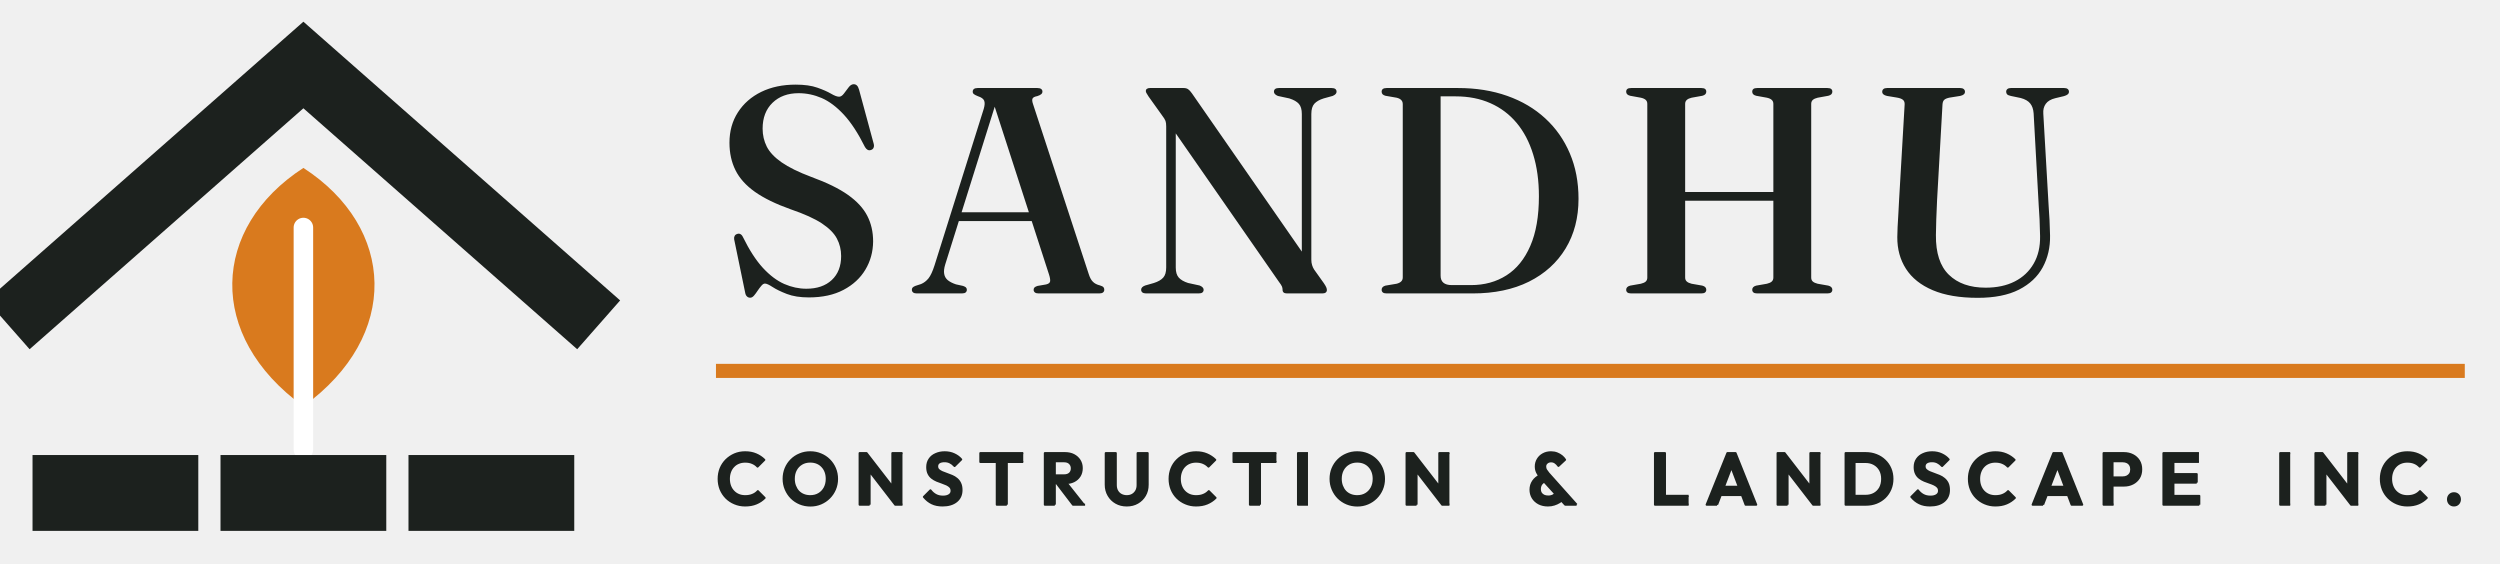
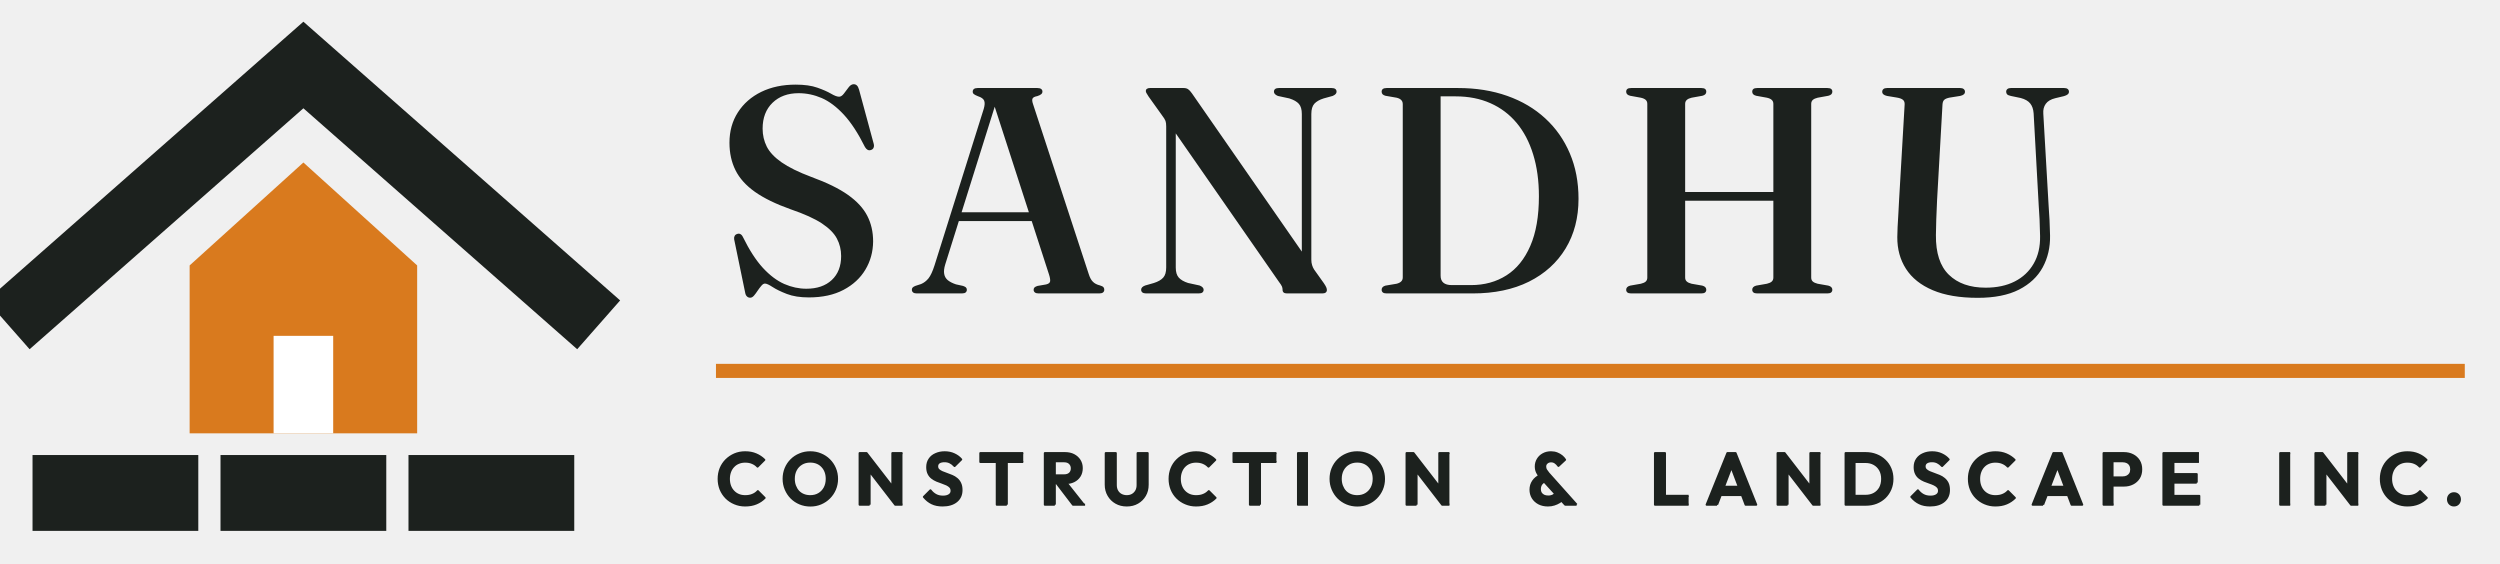
<svg xmlns="http://www.w3.org/2000/svg" viewBox="0 0 426.00 96.00" fill="none" role="img" aria-label="Sandhu Construction and Landscape">
  <g transform="translate(-7.38 -11.08) scale(1.8462)">
    <path d="M7 34 L32 12 L57 34" fill="none" stroke="#1C211E" stroke-width="6" stroke-linejoin="miter" stroke-linecap="square" />
-     <path d="M32 21.5 C40.5 27 41 37 32 43.5 C23 37 23.5 27 32 21.5 Z" fill="#D97A1E" />
-     <path d="M32 27 V47.5" stroke="#FFFFFF" stroke-width="1.8" stroke-linecap="round" />
+     <path d="M32 21 L42.5 30.5 V46 H21.5 V30.5 Z" fill="#D97A1E" />
+     <rect x="29.25" y="37" width="5.5" height="9" fill="#FFFFFF" />
    <rect x="7" y="48" width="15.3" height="7" fill="#1C211E" />
    <rect x="24.35" y="48" width="15.3" height="7" fill="#1C211E" />
    <rect x="41.7" y="48" width="15.3" height="7" fill="#1C211E" />
  </g>
  <path fill="#1C211E" d="M15.83 0.68Q13.60 0.68 12.08 0.09Q10.55-0.50 9.65-1.09Q8.75-1.68 8.35-1.68Q8.05-1.68 7.74-1.31Q7.43-0.95 7.11-0.48Q6.80 0 6.49 0.36Q6.18 0.73 5.83 0.73Q5.50 0.73 5.28 0.51Q5.05 0.30 4.98-0.12L3.10-9.22Q3.05-9.55 3.18-9.79Q3.30-10.03 3.58-10.12Q3.90-10.25 4.16-10.11Q4.42-9.98 4.60-9.60Q6.23-6.28 8-4.35Q9.78-2.43 11.64-1.61Q13.50-0.80 15.40-0.80Q18.15-0.80 19.74-2.29Q21.33-3.78 21.33-6.37Q21.33-7.98 20.61-9.34Q19.90-10.70 18.05-11.93Q16.20-13.15 12.75-14.33Q8.95-15.68 6.65-17.30Q4.35-18.93 3.33-20.99Q2.30-23.05 2.30-25.68Q2.30-28.62 3.74-30.86Q5.18-33.10 7.71-34.34Q10.25-35.58 13.58-35.58Q15.83-35.58 17.28-35.06Q18.73-34.55 19.60-34.04Q20.48-33.52 20.98-33.52Q21.40-33.52 21.80-34.05Q22.20-34.58 22.60-35.11Q23-35.65 23.48-35.65Q23.78-35.65 24-35.45Q24.23-35.25 24.38-34.73L26.88-25.50Q26.98-25.12 26.86-24.84Q26.75-24.55 26.43-24.45Q26.13-24.33 25.86-24.46Q25.60-24.60 25.40-24.93Q23.65-28.45 21.80-30.45Q19.95-32.45 18.03-33.29Q16.10-34.12 14.08-34.12Q11.33-34.12 9.64-32.49Q7.95-30.85 7.95-28.08Q7.95-26.43 8.66-25.01Q9.38-23.60 11.18-22.34Q12.98-21.08 16.25-19.85Q20.23-18.40 22.51-16.78Q24.80-15.15 25.79-13.21Q26.78-11.28 26.78-8.85Q26.75-6.20 25.46-4.05Q24.18-1.90 21.74-0.61Q19.30 0.68 15.83 0.68 M40.67-12.33L40.85-13.83L54.80-13.83L54.92-12.33L40.67-12.33M42.75-0.62Q42.75-0.35 42.55-0.17Q42.35 0 41.90 0L34.20 0Q33.80 0 33.59-0.17Q33.38-0.35 33.38-0.62Q33.38-0.85 33.51-1Q33.65-1.15 33.97-1.28L34.95-1.60Q35.67-1.90 36.21-2.56Q36.75-3.23 37.25-4.80L45.63-31.45Q45.90-32.37 45.70-32.85Q45.50-33.33 44.65-33.60Q44.15-33.80 43.95-33.96Q43.75-34.12 43.75-34.37Q43.75-34.68 43.96-34.84Q44.17-35 44.60-35L54.77-35Q55.20-35 55.41-34.84Q55.63-34.68 55.63-34.40Q55.63-34.12 55.42-33.95Q55.22-33.77 54.75-33.62Q54.08-33.50 53.94-33.20Q53.80-32.90 54.05-32.20L63.52-3.30Q63.80-2.40 64.24-1.98Q64.67-1.55 65.42-1.37Q65.88-1.23 66.03-1.06Q66.17-0.90 66.17-0.62Q66.17-0.35 65.96-0.17Q65.75 0 65.32 0L54.97 0Q54.55 0 54.34-0.17Q54.13-0.35 54.13-0.62Q54.13-0.87 54.29-1.03Q54.45-1.17 54.80-1.28L56.25-1.53Q56.88-1.68 56.94-2.06Q57-2.45 56.75-3.23L47.27-32.52L47.95-33.25L39.07-4.95Q38.77-3.98 38.89-3.33Q39-2.68 39.50-2.26Q40-1.85 40.88-1.55L42.10-1.28Q42.42-1.17 42.59-1.03Q42.75-0.87 42.75-0.62 M83.10-0.62Q83.10-0.35 82.90-0.17Q82.70 0 82.25 0L73.30 0Q72.88 0 72.66-0.17Q72.45-0.35 72.45-0.62Q72.45-1.10 73.13-1.35L74.63-1.78Q75.70-2.12 76.21-2.69Q76.72-3.25 76.72-4.42L76.72-28.48Q76.72-29.05 76.60-29.40Q76.47-29.75 75.95-30.43L73.72-33.55Q73.50-33.90 73.38-34.10Q73.25-34.30 73.25-34.48Q73.25-34.75 73.44-34.87Q73.63-35 73.95-35L79.70-35Q80.15-35 80.45-34.80Q80.75-34.60 81.10-34.10L100.58-6.05L99.83-4.37L99.83-30.58Q99.83-31.73 99.33-32.30Q98.83-32.87 97.70-33.23L95.75-33.65Q95.08-33.93 95.08-34.37Q95.08-34.68 95.29-34.84Q95.50-35 95.92-35L104.90-35Q105.33-35 105.54-34.84Q105.75-34.68 105.75-34.37Q105.75-33.93 105.08-33.65L103.55-33.23Q102.50-32.90 101.97-32.33Q101.45-31.75 101.45-30.58L101.45-5.75Q101.45-5.23 101.58-4.83Q101.70-4.42 101.92-4.08L103.58-1.75Q103.90-1.28 104-1.03Q104.10-0.78 104.10-0.58Q104.10-0.32 103.91-0.16Q103.72 0 103.33 0L97.30 0Q96.55 0 96.55-0.62Q96.55-0.93 96.44-1.19Q96.33-1.45 95.90-2.02L76.80-29.50L78.35-30.33L78.35-4.40Q78.35-3.28 78.86-2.70Q79.38-2.12 80.45-1.78L82.42-1.35Q83.10-1.07 83.10-0.62 M113.43-0.62Q113.43-1.15 114.08-1.33L115.98-1.65Q116.50-1.78 116.76-2.04Q117.03-2.30 117.03-2.73L117.03-32.25Q117.03-32.70 116.76-32.96Q116.50-33.23 115.98-33.35L114.08-33.68Q113.43-33.85 113.43-34.37Q113.43-34.68 113.64-34.84Q113.85-35 114.28-35L126.45-35Q131.05-35 134.83-33.66Q138.60-32.33 141.31-29.83Q144.03-27.33 145.50-23.86Q146.98-20.40 146.98-16.12Q146.98-11.30 144.78-7.66Q142.58-4.03 138.54-2.01Q134.50 0 128.95 0L114.28 0Q113.83 0 113.63-0.17Q113.43-0.35 113.43-0.62M125.38-1.42L128.65-1.42Q132.10-1.42 134.70-3.08Q137.30-4.73 138.76-8.09Q140.23-11.45 140.23-16.55Q140.23-20.53 139.25-23.69Q138.28-26.85 136.44-29.05Q134.60-31.25 131.98-32.41Q129.35-33.58 126.05-33.58L123.48-33.58L123.48-3.03Q123.48-2.23 123.95-1.83Q124.43-1.42 125.38-1.42 M161.70-15.80L161.70-17.28L182.58-17.28L182.58-15.80L161.70-15.80M165.15-32.30L165.15-2.70Q165.15-2.27 165.44-2.02Q165.72-1.78 166.25-1.65L168.08-1.33Q168.75-1.15 168.75-0.62Q168.75-0.35 168.55-0.17Q168.35 0 167.90 0L155.95 0Q155.50 0 155.30-0.17Q155.10-0.35 155.10-0.62Q155.10-1.15 155.78-1.33L157.60-1.65Q158.15-1.78 158.43-2.02Q158.70-2.27 158.70-2.70L158.70-32.30Q158.70-32.73 158.43-32.98Q158.15-33.23 157.60-33.35L155.78-33.68Q155.10-33.85 155.10-34.37Q155.10-34.68 155.30-34.84Q155.50-35 155.95-35L167.90-35Q168.35-35 168.55-34.84Q168.75-34.68 168.75-34.37Q168.75-33.85 168.08-33.68L166.25-33.35Q165.72-33.23 165.44-32.98Q165.15-32.73 165.15-32.30M186.63-32.30L186.63-2.70Q186.63-2.27 186.91-2.02Q187.20-1.78 187.73-1.65L189.55-1.33Q190.23-1.15 190.23-0.62Q190.23-0.35 190.03-0.17Q189.83 0 189.38 0L177.43 0Q176.98 0 176.78-0.17Q176.58-0.35 176.58-0.62Q176.58-1.15 177.25-1.33L179.08-1.65Q179.63-1.78 179.90-2.02Q180.18-2.27 180.18-2.70L180.18-32.30Q180.18-32.73 179.90-32.98Q179.63-33.23 179.08-33.35L177.25-33.68Q176.58-33.85 176.58-34.37Q176.58-34.68 176.78-34.84Q176.98-35 177.43-35L189.38-35Q189.83-35 190.03-34.84Q190.23-34.68 190.23-34.37Q190.23-33.85 189.55-33.68L187.73-33.35Q187.20-33.23 186.91-32.98Q186.63-32.73 186.63-32.30 M225.40-14.93L224.53-30.70Q224.45-31.75 223.95-32.37Q223.45-33 222.33-33.30L220.65-33.65Q220.18-33.75 220.01-33.93Q219.85-34.10 219.85-34.37Q219.85-34.65 220.06-34.83Q220.28-35 220.65-35L229.73-35Q230.13-35 230.34-34.83Q230.55-34.65 230.55-34.37Q230.55-34.10 230.35-33.93Q230.15-33.75 229.70-33.62L228.23-33.27Q227.10-33 226.60-32.31Q226.10-31.62 226.18-30.62L227.08-15.03Q227.18-13.73 227.24-12.46Q227.30-11.20 227.33-9.85Q227.38-6.85 226.08-4.45Q224.78-2.05 222.04-0.65Q219.30 0.75 215 0.75Q210.40 0.75 207.34-0.55Q204.28-1.85 202.78-4.19Q201.28-6.53 201.30-9.60Q201.30-10.25 201.35-11.30Q201.40-12.35 201.48-13.55Q201.55-14.75 201.60-15.85L202.55-32.20Q202.58-32.73 202.26-32.99Q201.95-33.25 201.25-33.37L199.55-33.65Q198.73-33.83 198.73-34.37Q198.73-34.65 198.94-34.83Q199.15-35 199.55-35L212-35Q212.40-35 212.61-34.83Q212.83-34.65 212.83-34.37Q212.83-34.10 212.64-33.93Q212.45-33.75 212-33.65L210.23-33.37Q209.60-33.25 209.31-33Q209.03-32.75 209-32.18L208.08-15.95Q207.98-14.12 207.94-12.60Q207.90-11.08 207.88-9.95Q207.83-5.37 210.09-3.18Q212.35-0.98 216.35-0.98Q219.23-0.98 221.31-2.04Q223.40-3.10 224.54-5.08Q225.68-7.05 225.63-9.78Q225.60-11.45 225.54-12.66Q225.48-13.87 225.40-14.93" transform="translate(122 50)" />
  <rect x="122" y="62" width="298.00" height="2.4" fill="#D97A1E" />
  <path fill="#1C211E" stroke="#1C211E" stroke-width="0.35" stroke-linejoin="round" d="M4.98 0.13Q4.01 0.13 3.19-0.22Q2.36-0.56 1.74-1.18Q1.13-1.80 0.79-2.62Q0.46-3.45 0.46-4.40Q0.46-5.35 0.79-6.18Q1.13-7 1.74-7.61Q2.36-8.22 3.18-8.58Q4-8.93 4.98-8.93Q6.03-8.93 6.83-8.58Q7.63-8.24 8.24-7.64L7.09-6.49Q6.73-6.89 6.20-7.11Q5.68-7.34 4.98-7.34Q4.36-7.34 3.86-7.13Q3.35-6.93 2.98-6.53Q2.60-6.14 2.40-5.59Q2.20-5.05 2.20-4.40Q2.20-3.74 2.40-3.20Q2.60-2.66 2.98-2.27Q3.35-1.87 3.86-1.66Q4.36-1.45 4.98-1.45Q5.71-1.45 6.24-1.68Q6.78-1.90 7.14-2.31L8.29-1.16Q7.68-0.55 6.86-0.21Q6.05 0.13 4.98 0.13 M16.09 0.14Q15.13 0.14 14.29-0.21Q13.46-0.56 12.84-1.18Q12.23-1.80 11.88-2.63Q11.53-3.46 11.53-4.41Q11.53-5.36 11.87-6.18Q12.21-7 12.83-7.62Q13.45-8.24 14.28-8.58Q15.10-8.93 16.06-8.93Q17.04-8.93 17.86-8.58Q18.69-8.24 19.31-7.62Q19.93-7 20.28-6.18Q20.63-5.35 20.63-4.40Q20.63-3.45 20.28-2.62Q19.93-1.80 19.31-1.18Q18.69-0.56 17.87-0.21Q17.05 0.14 16.09 0.14M16.06-1.45Q16.91-1.45 17.54-1.83Q18.16-2.20 18.52-2.86Q18.88-3.53 18.88-4.41Q18.88-5.06 18.68-5.60Q18.48-6.14 18.10-6.53Q17.73-6.93 17.21-7.14Q16.70-7.35 16.06-7.35Q15.24-7.35 14.61-6.98Q13.98-6.61 13.62-5.95Q13.26-5.29 13.26-4.41Q13.26-3.75 13.47-3.20Q13.68-2.65 14.04-2.26Q14.41-1.87 14.93-1.66Q15.45-1.45 16.06-1.45 M26.18 0L24.48 0L24.48-8.79L25.66-8.79L26.18-7.09L26.18 0M30.88-2.04L30.55 0L25.34-6.75L25.66-8.79L30.88-2.04M31.78 0L30.55 0L30.06-1.65L30.06-8.79L31.78-8.79 M38.61 0.13Q37.55 0.13 36.79-0.24Q36.04-0.60 35.43-1.33L36.55-2.45Q36.94-1.94 37.45-1.66Q37.96-1.37 38.70-1.37Q39.36-1.37 39.76-1.64Q40.15-1.90 40.15-2.36Q40.15-2.76 39.93-3.01Q39.70-3.26 39.33-3.44Q38.96-3.61 38.52-3.76Q38.08-3.90 37.63-4.09Q37.19-4.28 36.82-4.56Q36.45-4.84 36.23-5.28Q36-5.73 36-6.40Q36-7.20 36.39-7.76Q36.77-8.33 37.45-8.62Q38.13-8.93 38.98-8.93Q39.88-8.93 40.60-8.59Q41.33-8.25 41.79-7.71L40.66-6.59Q40.28-7.01 39.87-7.21Q39.46-7.41 38.95-7.41Q38.36-7.41 38.02-7.19Q37.69-6.96 37.69-6.54Q37.69-6.18 37.91-5.95Q38.14-5.73 38.51-5.56Q38.88-5.40 39.32-5.25Q39.76-5.10 40.21-4.91Q40.65-4.73 41.02-4.42Q41.39-4.12 41.61-3.66Q41.84-3.19 41.84-2.50Q41.84-1.28 40.98-0.58Q40.11 0.13 38.61 0.13 M49.56 0L47.85 0L47.85-8.60L49.56-8.60L49.56 0M52.36-7.28L45.05-7.28L45.05-8.79L52.36-8.79 M59.45-3.68L57.29-3.68L57.29-5L59.33-5Q59.95-5 60.29-5.32Q60.64-5.64 60.64-6.20Q60.64-6.71 60.29-7.06Q59.95-7.40 59.33-7.40L57.29-7.40L57.29-8.79L59.48-8.79Q60.33-8.79 60.97-8.46Q61.61-8.12 61.97-7.55Q62.33-6.98 62.33-6.23Q62.33-5.45 61.97-4.88Q61.61-4.31 60.96-3.99Q60.31-3.68 59.45-3.68M57.74 0L56.04 0L56.04-8.79L57.74-8.79L57.74 0M62.90 0L60.84 0L57.94-3.80L59.50-4.29 M70 0.13Q68.96 0.13 68.16-0.33Q67.35-0.79 66.89-1.59Q66.42-2.39 66.42-3.40L66.42-8.79L68.13-8.79L68.13-3.35Q68.13-2.76 68.37-2.34Q68.61-1.91 69.04-1.68Q69.48-1.45 70-1.45Q70.54-1.45 70.95-1.68Q71.36-1.91 71.61-2.34Q71.85-2.76 71.85-3.34L71.85-8.79L73.56-8.79L73.56-3.39Q73.56-2.37 73.10-1.58Q72.64-0.79 71.84-0.33Q71.05 0.13 70 0.13 M81.81 0.13Q80.85 0.13 80.03-0.22Q79.20-0.56 78.58-1.18Q77.96-1.80 77.63-2.62Q77.30-3.45 77.30-4.40Q77.30-5.35 77.63-6.18Q77.96-7 78.58-7.61Q79.20-8.22 80.02-8.58Q80.84-8.93 81.81-8.93Q82.86-8.93 83.66-8.58Q84.46-8.24 85.08-7.64L83.93-6.49Q83.56-6.89 83.04-7.11Q82.51-7.34 81.81-7.34Q81.20-7.34 80.69-7.13Q80.19-6.93 79.81-6.53Q79.44-6.14 79.24-5.59Q79.04-5.05 79.04-4.40Q79.04-3.74 79.24-3.20Q79.44-2.66 79.81-2.27Q80.19-1.87 80.69-1.66Q81.20-1.45 81.81-1.45Q82.55-1.45 83.08-1.68Q83.61-1.90 83.98-2.31L85.13-1.16Q84.51-0.55 83.70-0.21Q82.89 0.13 81.81 0.13 M92.70 0L90.99 0L90.99-8.60L92.70-8.60L92.70 0M95.50-7.28L88.19-7.28L88.19-8.79L95.50-8.79 M100.88 0L99.18 0L99.18-8.79L100.88-8.79 M109.29 0.14Q108.33 0.14 107.49-0.21Q106.66-0.56 106.04-1.18Q105.43-1.80 105.08-2.63Q104.73-3.46 104.73-4.41Q104.73-5.36 105.07-6.18Q105.41-7 106.03-7.62Q106.65-8.24 107.48-8.58Q108.30-8.93 109.26-8.93Q110.24-8.93 111.06-8.58Q111.89-8.24 112.51-7.62Q113.13-7 113.48-6.18Q113.83-5.35 113.83-4.40Q113.83-3.45 113.48-2.62Q113.13-1.80 112.51-1.18Q111.89-0.56 111.07-0.21Q110.25 0.14 109.29 0.14M109.26-1.45Q110.11-1.45 110.74-1.83Q111.36-2.20 111.72-2.86Q112.08-3.53 112.08-4.41Q112.08-5.06 111.88-5.60Q111.68-6.14 111.30-6.53Q110.93-6.93 110.41-7.14Q109.90-7.35 109.26-7.35Q108.44-7.35 107.81-6.98Q107.18-6.61 106.82-5.95Q106.46-5.29 106.46-4.41Q106.46-3.75 106.67-3.20Q106.88-2.65 107.24-2.26Q107.61-1.87 108.13-1.66Q108.65-1.45 109.26-1.45 M119.38 0L117.68 0L117.68-8.79L118.86-8.79L119.38-7.09L119.38 0M124.08-2.04L123.75 0L118.54-6.75L118.86-8.79L124.08-2.04M124.98 0L123.75 0L123.26-1.65L123.26-8.79L124.98-8.79   M146.65 0L144.71 0L140.61-4.50Q140.15-5.01 139.93-5.48Q139.70-5.95 139.70-6.51Q139.70-7.18 140.03-7.73Q140.36-8.28 140.94-8.60Q141.53-8.93 142.28-8.93Q142.86-8.93 143.33-8.74Q143.79-8.56 144.13-8.28Q144.48-7.99 144.69-7.66L143.56-6.61Q143.30-6.98 143-7.18Q142.70-7.39 142.30-7.39Q141.88-7.39 141.59-7.14Q141.30-6.89 141.30-6.51Q141.30-6.16 141.45-5.92Q141.60-5.68 141.86-5.36L146.65 0M141.78 0.13Q140.88 0.13 140.21-0.22Q139.54-0.58 139.17-1.18Q138.80-1.79 138.80-2.56Q138.80-3.36 139.23-4Q139.66-4.64 140.51-5.04L141.25-3.99Q140.83-3.79 140.61-3.46Q140.39-3.12 140.39-2.64Q140.39-2.26 140.56-1.98Q140.74-1.70 141.06-1.54Q141.39-1.39 141.81-1.39Q142.35-1.39 142.71-1.61Q143.08-1.84 143.29-2.19L144.39-0.99Q144.14-0.69 143.74-0.44Q143.34-0.19 142.84-0.03Q142.34 0.13 141.78 0.13   M161.71 0L160.01 0L160.01-8.79L161.71-8.79L161.71 0M165.74 0L161.26 0L161.26-1.51L165.74-1.51 M170.59 0L168.81 0L172.35-8.79L173.74-8.79L177.26 0L175.45 0L172.72-7.21L173.35-7.21L170.59 0M175.41-1.64L170.69-1.64L170.69-3.06L175.41-3.06 M182.60 0L180.90 0L180.90-8.79L182.09-8.79L182.60-7.09L182.60 0M187.30-2.04L186.97 0L181.76-6.75L182.09-8.79L187.30-2.04M188.20 0L186.97 0L186.49-1.65L186.49-8.79L188.20-8.79 M195.94 0L193.65 0L193.65-1.51L195.89-1.51Q196.74-1.51 197.38-1.87Q198.01-2.23 198.37-2.87Q198.72-3.53 198.72-4.41Q198.72-5.28 198.36-5.92Q198-6.56 197.36-6.92Q196.72-7.28 195.89-7.28L193.61-7.28L193.61-8.79L195.91-8.79Q196.89-8.79 197.72-8.46Q198.55-8.14 199.17-7.54Q199.79-6.95 200.13-6.15Q200.47-5.35 200.47-4.40Q200.47-3.45 200.13-2.64Q199.79-1.84 199.18-1.24Q198.56-0.65 197.73-0.32Q196.90 0 195.94 0M194.19 0L192.49 0L192.49-8.79L194.19-8.79 M206.88 0.13Q205.81 0.13 205.06-0.24Q204.30-0.60 203.69-1.33L204.81-2.45Q205.20-1.94 205.71-1.66Q206.23-1.37 206.96-1.37Q207.63-1.37 208.02-1.64Q208.41-1.90 208.41-2.36Q208.41-2.76 208.19-3.01Q207.96-3.26 207.59-3.44Q207.23-3.61 206.78-3.76Q206.34-3.90 205.89-4.09Q205.45-4.28 205.08-4.56Q204.71-4.84 204.49-5.28Q204.26-5.73 204.26-6.40Q204.26-7.20 204.65-7.76Q205.04-8.33 205.71-8.62Q206.39-8.93 207.24-8.93Q208.14-8.93 208.86-8.59Q209.59-8.25 210.05-7.71L208.93-6.59Q208.54-7.01 208.13-7.21Q207.73-7.41 207.21-7.41Q206.63-7.41 206.29-7.19Q205.95-6.96 205.95-6.54Q205.95-6.18 206.18-5.95Q206.40-5.73 206.77-5.56Q207.14-5.40 207.58-5.25Q208.03-5.10 208.47-4.91Q208.91-4.73 209.28-4.42Q209.65-4.12 209.88-3.66Q210.10-3.19 210.10-2.50Q210.10-1.28 209.24-0.58Q208.38 0.13 206.88 0.13 M218.01 0.13Q217.05 0.13 216.23-0.22Q215.40-0.56 214.78-1.18Q214.16-1.80 213.83-2.62Q213.50-3.45 213.50-4.40Q213.50-5.35 213.83-6.18Q214.16-7 214.78-7.61Q215.40-8.22 216.22-8.58Q217.04-8.93 218.01-8.93Q219.06-8.93 219.86-8.58Q220.66-8.24 221.28-7.64L220.13-6.49Q219.76-6.89 219.24-7.11Q218.71-7.34 218.01-7.34Q217.40-7.34 216.89-7.13Q216.39-6.93 216.01-6.53Q215.64-6.14 215.44-5.59Q215.24-5.05 215.24-4.40Q215.24-3.74 215.44-3.20Q215.64-2.66 216.01-2.27Q216.39-1.87 216.89-1.66Q217.40-1.45 218.01-1.45Q218.75-1.45 219.28-1.68Q219.81-1.90 220.18-2.31L221.33-1.16Q220.71-0.55 219.90-0.21Q219.09 0.13 218.01 0.13 M226.14 0L224.36 0L227.90-8.79L229.29-8.79L232.81 0L231 0L228.28-7.21L228.90-7.21L226.14 0M230.96-1.64L226.24-1.64L226.24-3.06L230.96-3.06 M239.91-3.26L237.70-3.26L237.70-4.65L239.74-4.65Q240.14-4.65 240.46-4.81Q240.79-4.98 240.98-5.28Q241.16-5.59 241.16-6.03Q241.16-6.45 240.98-6.76Q240.79-7.08 240.46-7.24Q240.14-7.40 239.74-7.40L237.70-7.40L237.70-8.79L239.91-8.79Q240.75-8.79 241.42-8.45Q242.09-8.11 242.48-7.49Q242.86-6.87 242.86-6.03Q242.86-5.18 242.48-4.56Q242.09-3.94 241.42-3.60Q240.75-3.26 239.91-3.26M238.15 0L236.45 0L236.45-8.79L238.15-8.79 M248.35 0L246.65 0L246.65-8.79L248.35-8.79L248.35 0M252.76 0L247.90 0L247.90-1.50L252.76-1.50L252.76 0M252.32-3.76L247.90-3.76L247.90-5.21L252.32-5.21L252.32-3.76M252.70-7.29L247.90-7.29L247.90-8.79L252.70-8.79   M268.25 0L266.55 0L266.55-8.79L268.25-8.79 M274.25 0L272.55 0L272.55-8.79L273.74-8.79L274.25-7.09L274.25 0M278.95-2.04L278.63 0L273.41-6.75L273.74-8.79L278.95-2.04M279.85 0L278.63 0L278.14-1.65L278.14-8.79L279.85-8.79 M288.21 0.13Q287.25 0.13 286.42-0.22Q285.60-0.56 284.98-1.18Q284.36-1.80 284.03-2.62Q283.70-3.45 283.70-4.40Q283.70-5.35 284.03-6.18Q284.36-7 284.98-7.61Q285.60-8.22 286.42-8.58Q287.24-8.93 288.21-8.93Q289.26-8.93 290.06-8.58Q290.86-8.24 291.47-7.64L290.32-6.49Q289.96-6.89 289.44-7.11Q288.91-7.34 288.21-7.34Q287.60-7.34 287.09-7.13Q286.59-6.93 286.21-6.53Q285.84-6.14 285.64-5.59Q285.44-5.05 285.44-4.40Q285.44-3.74 285.64-3.20Q285.84-2.66 286.21-2.27Q286.59-1.87 287.09-1.66Q287.60-1.45 288.21-1.45Q288.95-1.45 289.48-1.68Q290.01-1.90 290.37-2.31L291.52-1.16Q290.91-0.55 290.10-0.21Q289.29 0.13 288.21 0.13 M296.16 0.13Q295.71 0.13 295.42-0.17Q295.14-0.48 295.14-0.91Q295.14-1.35 295.42-1.65Q295.71-1.95 296.16-1.95Q296.60-1.95 296.89-1.65Q297.17-1.35 297.17-0.91Q297.17-0.48 296.89-0.17Q296.60 0.13 296.16 0.13" transform="translate(122 86)" />
</svg>
